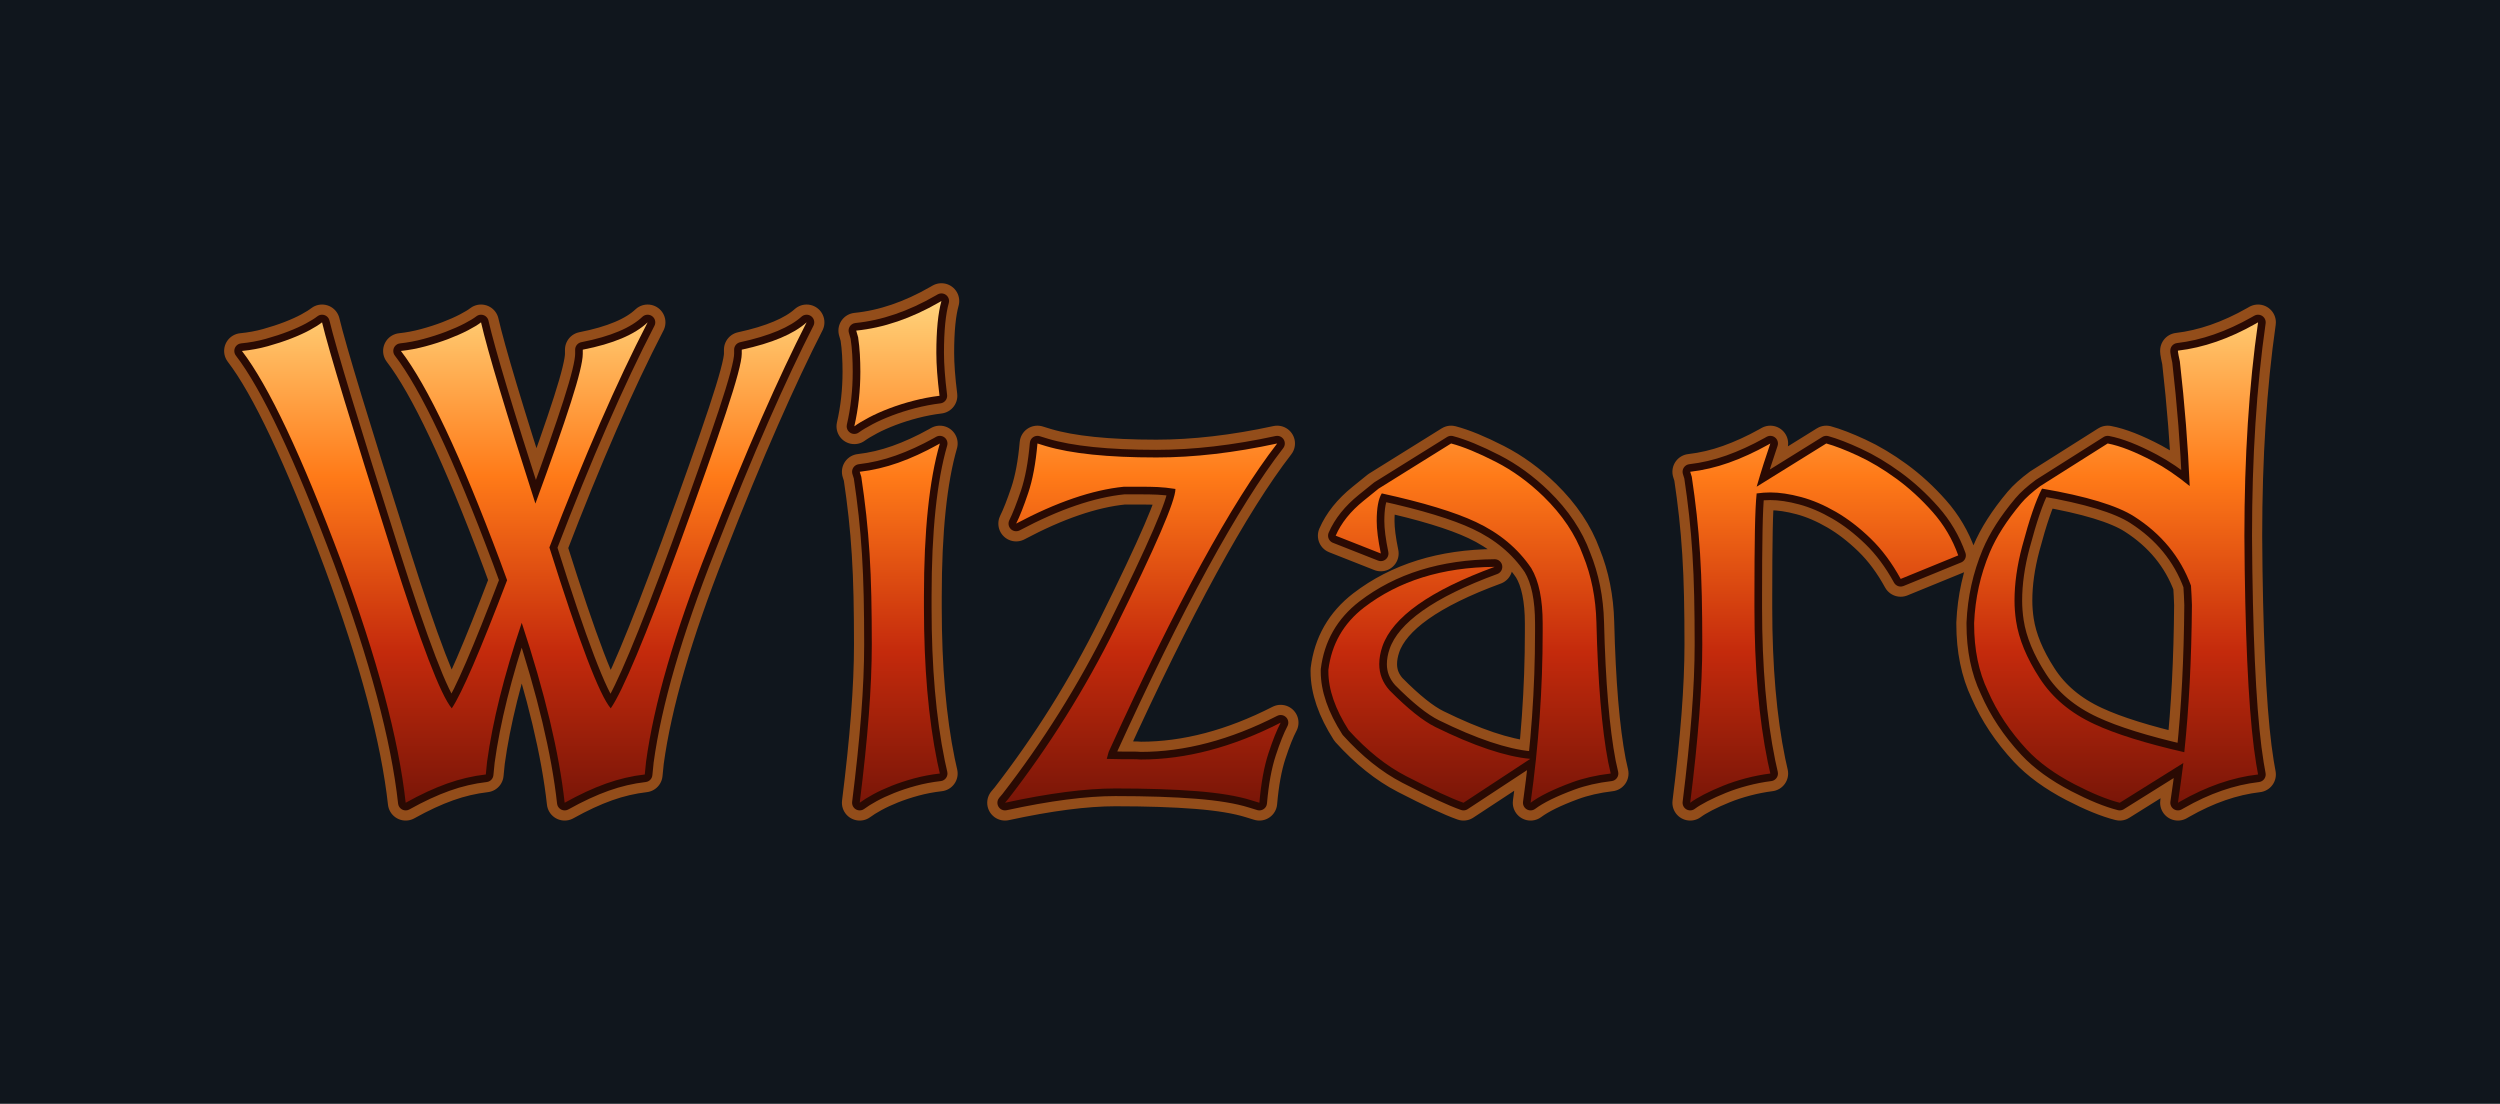
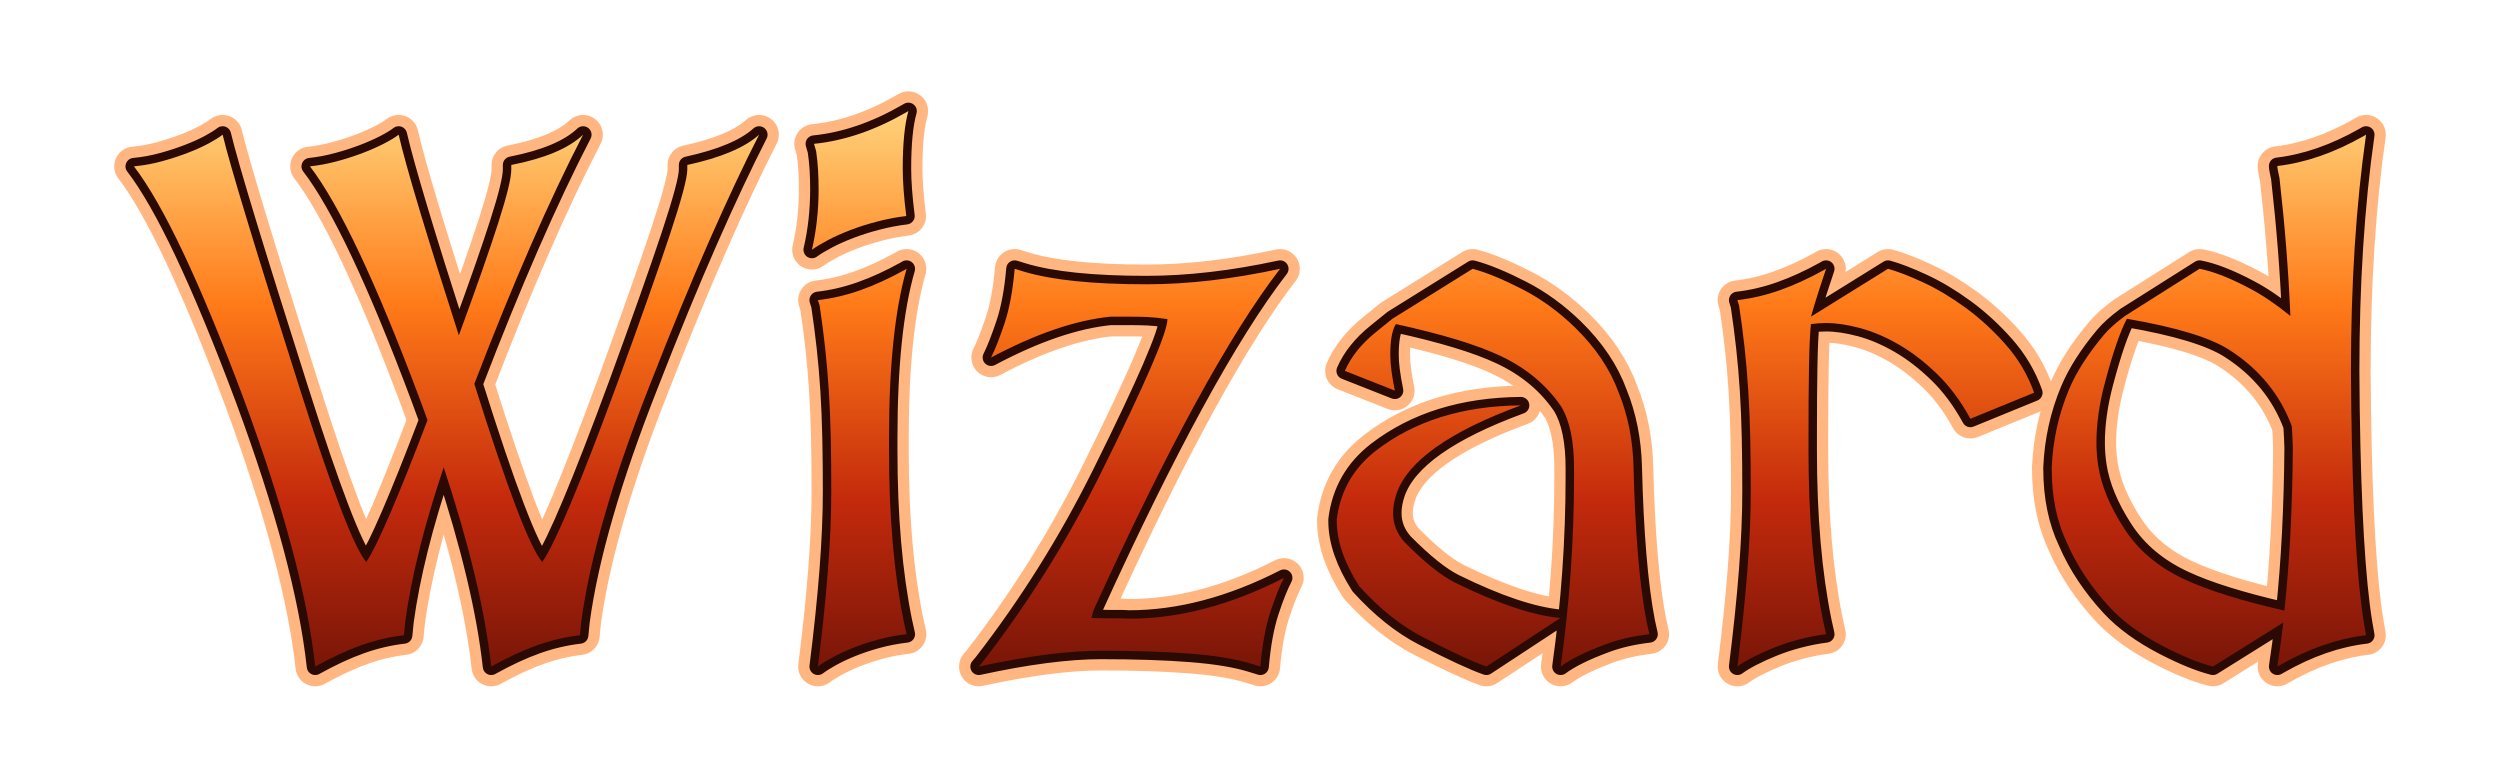
- <svg xmlns="http://www.w3.org/2000/svg" width="982.855" height="433.95" viewBox="0 0 982.855 433.95">
+ <svg xmlns="http://www.w3.org/2000/svg" width="887.74" height="276.15" viewBox="0 0 887.74 276.15">
  <defs>
    <linearGradient id="lava" x1="0" y1="0" x2="0" y2="1">
      <stop offset="0" stop-color="#FFD27A" />
      <stop offset="0.35" stop-color="#FF7A18" />
      <stop offset="0.7" stop-color="#C42A0C" />
      <stop offset="1" stop-color="#7A1608" />
    </linearGradient>
  </defs>
-   <rect x="0" y="0" width="982.855" height="433.95" fill="#10161d" />
-   <g transform="translate(95.115,118.35)">
+   <g transform="translate(47.558,39.45)">
    <path d="M0 19.625Q5.25 19.125 10.188 17.75Q15.125 16.375 19.312 14.75Q23.5 13.125 26.625 11.438Q29.75 9.75 31.5 8.375Q35.375 24.625 58.875 98.5Q76 152.5 82.5 160.125Q88.375 151.375 104.25 109.75L101.5 102.25Q78.25 40.125 62.5 19.625Q67.25 19.125 72.125 17.812Q77 16.5 81.25 14.875Q85.5 13.25 88.875 11.5Q92.25 9.75 94 8.375Q97.875 25.25 115.375 79.625Q124.625 54.5 129.313 39.875Q134 25.25 134 20.75L134 19.125Q151.875 15.625 159.5 8.375Q141.5 43.125 120.875 96.875Q138.375 152.5 145 160.125Q152 150 171.75 96.375Q184 62.875 190.25 44.062Q196.5 25.25 196.5 20.75L196.5 19.125Q214.375 15.25 222 8.375Q214 24 204.313 46Q194.625 68 183.25 97.125Q163.5 147.125 158.875 181.125L158.375 186.125Q150.75 187 143.188 189.688Q135.625 192.375 126.875 197.25Q123.625 167.75 110 126.5Q104.75 142.125 101.375 155.688Q98 169.25 96.375 181.125L95.875 186.125Q88.25 187 80.688 189.688Q73.125 192.375 64.375 197.25Q60.25 159.625 39 102.25Q15.75 40.125 0 19.625ZM240.75 49.25Q243.125 39 243.125 27.75Q243.125 24.375 242.938 21Q242.75 17.625 242.25 14.25L241.5 11.625Q257.625 10 274.125 0.5L275 0Q273 7.125 273 20.375Q273 23.875 273.313 28.062Q273.625 32.25 274.25 37.25Q269.125 37.875 264.063 39.188Q259 40.5 254.563 42.188Q250.125 43.875 246.563 45.75Q243 47.625 240.75 49.25ZM242.875 197.25Q245.25 178.375 246.438 162.938Q247.625 147.5 247.625 135Q247.625 124.875 247.438 116.063Q247.25 107.25 246.75 99.312Q246.25 91.375 245.438 84Q244.625 76.625 243.5 69.125L242.875 67.125Q250.5 66.25 258.063 63.562Q265.625 60.875 273.5 56.5L274.375 56Q268.125 77.625 268.125 116.125L268.125 120.5Q268.125 155.625 273.375 181.25L274.375 185.75Q269 186.375 264.188 187.688Q259.375 189 255.313 190.625Q251.25 192.25 248.063 194Q244.875 195.75 242.875 197.25ZM300 197.25L301.375 195.625Q313.375 180.125 323.875 163.375Q334.375 146.625 343.5 128.25Q367 80.875 367 73.875Q363 73.25 360 73.125Q357 73 353.563 73Q350.125 73 346.75 73Q328.125 74.875 304.375 87.5Q306.5 83.25 309.125 75.438Q311.75 67.625 312.75 56L316 57Q331 61.5 359.5 61.5Q381.625 61.5 407 56Q380.125 90.75 340.75 177.25L340 180Q344.125 180.125 346.063 180.125Q348 180.125 349.938 180.125Q351.875 180.125 353.375 180.25Q380 180.25 408.375 165.75Q406.125 170 403.563 177.813Q401 185.625 400 197.25L396.75 196.25Q388.75 193.75 375.375 192.688Q362 191.625 343.375 191.625Q325.875 191.625 300 197.25ZM430 92.25Q433.25 84.75 441 78.5L446.875 73.75L475.375 56Q482.5 57.875 493 63.25Q503 68.375 511.75 76.875Q522.75 87.625 527.25 100Q532.125 112 532.5 126.25Q533.375 161.75 537.125 181.25L538.125 185.75Q529.625 186.75 522.875 189.25Q512 193.25 506.625 197.25Q511.375 163.5 511.375 130.125Q511.375 128.5 511.375 126.75Q511.375 112.5 506.875 105Q499 93.375 485.125 86.875Q472.625 81 448.125 75.625Q446.125 78.75 446.125 86.5Q446.125 91.375 447.75 99.25L430 92.25ZM480.25 197.25Q473.125 194.75 457.625 186.75Q446 180.75 435.125 168.75Q427.125 156.25 427.125 145.625Q427.125 145.375 427.125 145Q429 129.875 441.125 120.5Q461.625 104.75 492.5 104.5Q454.375 118.5 448.375 135.75Q447.125 139.375 447.125 142.75Q447.125 148.5 451.125 153Q461.875 163.875 469.25 167.5Q491.875 178.625 506.5 180L480.25 197.25ZM569.375 197.25Q571.75 178.375 572.938 162.938Q574.125 147.5 574.125 135Q574.125 124.875 573.938 116.063Q573.75 107.25 573.25 99.312Q572.75 91.375 571.938 84Q571.125 76.625 570 69.125L569.375 67.125Q577 66.25 584.563 63.562Q592.125 60.875 600 56.5L600.875 56Q599.625 59.625 598.25 63.938Q596.875 68.25 595.5 73L622.875 56Q627.875 57.375 635.313 60.812Q642.75 64.25 650.375 69.812Q658 75.375 664.688 82.938Q671.375 90.5 674.75 100L652.125 109.25Q647 99.875 640.375 93.438Q633.75 87 626.75 82.938Q619.75 78.875 613 77.062Q606.25 75.25 600.875 75.25Q598.25 75.25 595.625 75.625L595.5 75.625Q595 80.25 594.813 90.312Q594.625 100.375 594.625 116.125L594.625 120.5Q594.625 155.625 599.875 181.25L600.875 185.75Q596 186.375 591.25 187.625Q586.5 188.875 582.313 190.563Q578.125 192.25 574.75 194Q571.375 195.75 569.375 197.25ZM766.25 111.875Q760 95 744 84.75Q733.875 78.25 707.75 73.75L707.625 73.875Q704.125 80.5 699.875 96.5Q696.875 107.75 696.875 117.75Q696.875 121.75 697.5 125.875Q699.125 136.5 706.75 148.25Q714.25 159.875 728.375 166.375Q740.75 172.125 763.625 177.375Q766.375 151.625 766.625 119.5Q766.5 115.625 766.25 111.875ZM792.625 8.375Q787.25 45.875 787.25 92.375Q787.25 97 787.375 105.875Q788.125 159 791.875 181.875L792.625 186.125Q777.5 187.875 762 196.75L761.125 197.25Q762.25 189.75 763.25 181.625L738.25 197.25Q730.875 195.375 720.5 190Q708.75 183.875 701.75 176.375Q691.75 165.625 686.375 153.25Q681 142 681 127Q681 126.5 681 126.5Q681.625 112 687.125 98.875Q691 89.625 699.5 79.5Q702.125 76.375 707 72.75L733.5 56Q740.75 57.375 751.375 63Q758.25 66.625 765.75 72.75Q764.75 49 761.875 23.75L761.375 21.375L761.125 19.875L761.125 19.5Q776.125 17.75 791.75 8.875L792.625 8.375Z" fill="none" stroke="#FF7A18" stroke-width="14" stroke-linejoin="round" stroke-opacity="0.55" />
    <path d="M0 19.625Q5.25 19.125 10.188 17.75Q15.125 16.375 19.312 14.75Q23.5 13.125 26.625 11.438Q29.75 9.75 31.5 8.375Q35.375 24.625 58.875 98.5Q76 152.5 82.5 160.125Q88.375 151.375 104.25 109.75L101.5 102.25Q78.25 40.125 62.5 19.625Q67.25 19.125 72.125 17.812Q77 16.5 81.25 14.875Q85.5 13.25 88.875 11.5Q92.25 9.75 94 8.375Q97.875 25.25 115.375 79.625Q124.625 54.5 129.313 39.875Q134 25.25 134 20.75L134 19.125Q151.875 15.625 159.5 8.375Q141.5 43.125 120.875 96.875Q138.375 152.5 145 160.125Q152 150 171.75 96.375Q184 62.875 190.25 44.062Q196.5 25.25 196.5 20.75L196.5 19.125Q214.375 15.25 222 8.375Q214 24 204.313 46Q194.625 68 183.25 97.125Q163.5 147.125 158.875 181.125L158.375 186.125Q150.75 187 143.188 189.688Q135.625 192.375 126.875 197.25Q123.625 167.75 110 126.5Q104.75 142.125 101.375 155.688Q98 169.25 96.375 181.125L95.875 186.125Q88.25 187 80.688 189.688Q73.125 192.375 64.375 197.25Q60.25 159.625 39 102.25Q15.75 40.125 0 19.625ZM240.75 49.25Q243.125 39 243.125 27.75Q243.125 24.375 242.938 21Q242.75 17.625 242.25 14.25L241.5 11.625Q257.625 10 274.125 0.5L275 0Q273 7.125 273 20.375Q273 23.875 273.313 28.062Q273.625 32.25 274.25 37.25Q269.125 37.875 264.063 39.188Q259 40.5 254.563 42.188Q250.125 43.875 246.563 45.75Q243 47.625 240.75 49.25ZM242.875 197.25Q245.25 178.375 246.438 162.938Q247.625 147.5 247.625 135Q247.625 124.875 247.438 116.063Q247.25 107.25 246.75 99.312Q246.25 91.375 245.438 84Q244.625 76.625 243.5 69.125L242.875 67.125Q250.5 66.25 258.063 63.562Q265.625 60.875 273.5 56.5L274.375 56Q268.125 77.625 268.125 116.125L268.125 120.5Q268.125 155.625 273.375 181.25L274.375 185.75Q269 186.375 264.188 187.688Q259.375 189 255.313 190.625Q251.25 192.25 248.063 194Q244.875 195.75 242.875 197.25ZM300 197.25L301.375 195.625Q313.375 180.125 323.875 163.375Q334.375 146.625 343.5 128.25Q367 80.875 367 73.875Q363 73.25 360 73.125Q357 73 353.563 73Q350.125 73 346.75 73Q328.125 74.875 304.375 87.5Q306.5 83.25 309.125 75.438Q311.75 67.625 312.75 56L316 57Q331 61.5 359.5 61.5Q381.625 61.5 407 56Q380.125 90.75 340.75 177.25L340 180Q344.125 180.125 346.063 180.125Q348 180.125 349.938 180.125Q351.875 180.125 353.375 180.25Q380 180.25 408.375 165.75Q406.125 170 403.563 177.813Q401 185.625 400 197.25L396.75 196.25Q388.75 193.75 375.375 192.688Q362 191.625 343.375 191.625Q325.875 191.625 300 197.25ZM430 92.25Q433.25 84.75 441 78.5L446.875 73.75L475.375 56Q482.5 57.875 493 63.25Q503 68.375 511.75 76.875Q522.75 87.625 527.25 100Q532.125 112 532.5 126.25Q533.375 161.75 537.125 181.25L538.125 185.75Q529.625 186.75 522.875 189.25Q512 193.25 506.625 197.25Q511.375 163.5 511.375 130.125Q511.375 128.5 511.375 126.75Q511.375 112.5 506.875 105Q499 93.375 485.125 86.875Q472.625 81 448.125 75.625Q446.125 78.75 446.125 86.5Q446.125 91.375 447.75 99.25L430 92.25ZM480.25 197.25Q473.125 194.75 457.625 186.75Q446 180.75 435.125 168.75Q427.125 156.25 427.125 145.625Q427.125 145.375 427.125 145Q429 129.875 441.125 120.5Q461.625 104.75 492.5 104.5Q454.375 118.5 448.375 135.75Q447.125 139.375 447.125 142.75Q447.125 148.5 451.125 153Q461.875 163.875 469.25 167.5Q491.875 178.625 506.5 180L480.25 197.25ZM569.375 197.25Q571.75 178.375 572.938 162.938Q574.125 147.5 574.125 135Q574.125 124.875 573.938 116.063Q573.75 107.25 573.25 99.312Q572.75 91.375 571.938 84Q571.125 76.625 570 69.125L569.375 67.125Q577 66.25 584.563 63.562Q592.125 60.875 600 56.5L600.875 56Q599.625 59.625 598.25 63.938Q596.875 68.25 595.5 73L622.875 56Q627.875 57.375 635.313 60.812Q642.75 64.25 650.375 69.812Q658 75.375 664.688 82.938Q671.375 90.5 674.75 100L652.125 109.25Q647 99.875 640.375 93.438Q633.75 87 626.75 82.938Q619.75 78.875 613 77.062Q606.25 75.25 600.875 75.25Q598.25 75.25 595.625 75.625L595.5 75.625Q595 80.25 594.813 90.312Q594.625 100.375 594.625 116.125L594.625 120.5Q594.625 155.625 599.875 181.25L600.875 185.75Q596 186.375 591.25 187.625Q586.5 188.875 582.313 190.563Q578.125 192.25 574.75 194Q571.375 195.75 569.375 197.25ZM766.25 111.875Q760 95 744 84.75Q733.875 78.25 707.75 73.75L707.625 73.875Q704.125 80.5 699.875 96.5Q696.875 107.75 696.875 117.75Q696.875 121.75 697.5 125.875Q699.125 136.5 706.75 148.25Q714.25 159.875 728.375 166.375Q740.75 172.125 763.625 177.375Q766.375 151.625 766.625 119.5Q766.5 115.625 766.25 111.875ZM792.625 8.375Q787.25 45.875 787.25 92.375Q787.25 97 787.375 105.875Q788.125 159 791.875 181.875L792.625 186.125Q777.5 187.875 762 196.75L761.125 197.25Q762.25 189.75 763.25 181.625L738.25 197.25Q730.875 195.375 720.5 190Q708.75 183.875 701.75 176.375Q691.75 165.625 686.375 153.25Q681 142 681 127Q681 126.5 681 126.5Q681.625 112 687.125 98.875Q691 89.625 699.5 79.5Q702.125 76.375 707 72.75L733.5 56Q740.75 57.375 751.375 63Q758.25 66.625 765.75 72.75Q764.75 49 761.875 23.75L761.375 21.375L761.125 19.875L761.125 19.5Q776.125 17.75 791.75 8.875L792.625 8.375Z" fill="none" stroke="#2A0A03" stroke-width="6" stroke-linejoin="round" />
    <path d="M0 19.625Q5.25 19.125 10.188 17.75Q15.125 16.375 19.312 14.75Q23.5 13.125 26.625 11.438Q29.75 9.75 31.5 8.375Q35.375 24.625 58.875 98.5Q76 152.5 82.5 160.125Q88.375 151.375 104.25 109.75L101.5 102.25Q78.25 40.125 62.5 19.625Q67.25 19.125 72.125 17.812Q77 16.5 81.25 14.875Q85.5 13.25 88.875 11.5Q92.25 9.75 94 8.375Q97.875 25.25 115.375 79.625Q124.625 54.5 129.313 39.875Q134 25.25 134 20.75L134 19.125Q151.875 15.625 159.5 8.375Q141.5 43.125 120.875 96.875Q138.375 152.5 145 160.125Q152 150 171.75 96.375Q184 62.875 190.25 44.062Q196.5 25.25 196.5 20.75L196.5 19.125Q214.375 15.25 222 8.375Q214 24 204.313 46Q194.625 68 183.25 97.125Q163.5 147.125 158.875 181.125L158.375 186.125Q150.75 187 143.188 189.688Q135.625 192.375 126.875 197.25Q123.625 167.75 110 126.5Q104.75 142.125 101.375 155.688Q98 169.25 96.375 181.125L95.875 186.125Q88.25 187 80.688 189.688Q73.125 192.375 64.375 197.25Q60.25 159.625 39 102.25Q15.75 40.125 0 19.625ZM240.75 49.25Q243.125 39 243.125 27.75Q243.125 24.375 242.938 21Q242.75 17.625 242.25 14.25L241.5 11.625Q257.625 10 274.125 0.5L275 0Q273 7.125 273 20.375Q273 23.875 273.313 28.062Q273.625 32.25 274.25 37.25Q269.125 37.875 264.063 39.188Q259 40.5 254.563 42.188Q250.125 43.875 246.563 45.75Q243 47.625 240.75 49.25ZM242.875 197.25Q245.25 178.375 246.438 162.938Q247.625 147.5 247.625 135Q247.625 124.875 247.438 116.063Q247.25 107.25 246.75 99.312Q246.25 91.375 245.438 84Q244.625 76.625 243.5 69.125L242.875 67.125Q250.5 66.25 258.063 63.562Q265.625 60.875 273.5 56.5L274.375 56Q268.125 77.625 268.125 116.125L268.125 120.5Q268.125 155.625 273.375 181.25L274.375 185.75Q269 186.375 264.188 187.688Q259.375 189 255.313 190.625Q251.25 192.25 248.063 194Q244.875 195.75 242.875 197.25ZM300 197.25L301.375 195.625Q313.375 180.125 323.875 163.375Q334.375 146.625 343.5 128.25Q367 80.875 367 73.875Q363 73.25 360 73.125Q357 73 353.563 73Q350.125 73 346.75 73Q328.125 74.875 304.375 87.5Q306.5 83.25 309.125 75.438Q311.75 67.625 312.75 56L316 57Q331 61.5 359.5 61.5Q381.625 61.5 407 56Q380.125 90.75 340.75 177.25L340 180Q344.125 180.125 346.063 180.125Q348 180.125 349.938 180.125Q351.875 180.125 353.375 180.25Q380 180.25 408.375 165.75Q406.125 170 403.563 177.813Q401 185.625 400 197.25L396.75 196.25Q388.75 193.75 375.375 192.688Q362 191.625 343.375 191.625Q325.875 191.625 300 197.25ZM430 92.25Q433.25 84.75 441 78.5L446.875 73.75L475.375 56Q482.5 57.875 493 63.25Q503 68.375 511.75 76.875Q522.75 87.625 527.25 100Q532.125 112 532.5 126.25Q533.375 161.75 537.125 181.25L538.125 185.75Q529.625 186.75 522.875 189.25Q512 193.25 506.625 197.25Q511.375 163.5 511.375 130.125Q511.375 128.5 511.375 126.75Q511.375 112.5 506.875 105Q499 93.375 485.125 86.875Q472.625 81 448.125 75.625Q446.125 78.75 446.125 86.5Q446.125 91.375 447.75 99.25L430 92.25ZM480.25 197.25Q473.125 194.75 457.625 186.75Q446 180.75 435.125 168.75Q427.125 156.25 427.125 145.625Q427.125 145.375 427.125 145Q429 129.875 441.125 120.5Q461.625 104.75 492.5 104.5Q454.375 118.5 448.375 135.75Q447.125 139.375 447.125 142.75Q447.125 148.5 451.125 153Q461.875 163.875 469.25 167.5Q491.875 178.625 506.5 180L480.25 197.25ZM569.375 197.25Q571.75 178.375 572.938 162.938Q574.125 147.5 574.125 135Q574.125 124.875 573.938 116.063Q573.75 107.25 573.25 99.312Q572.75 91.375 571.938 84Q571.125 76.625 570 69.125L569.375 67.125Q577 66.25 584.563 63.562Q592.125 60.875 600 56.5L600.875 56Q599.625 59.625 598.25 63.938Q596.875 68.25 595.5 73L622.875 56Q627.875 57.375 635.313 60.812Q642.75 64.25 650.375 69.812Q658 75.375 664.688 82.938Q671.375 90.5 674.75 100L652.125 109.25Q647 99.875 640.375 93.438Q633.75 87 626.75 82.938Q619.75 78.875 613 77.062Q606.25 75.25 600.875 75.25Q598.25 75.25 595.625 75.625L595.5 75.625Q595 80.25 594.813 90.312Q594.625 100.375 594.625 116.125L594.625 120.5Q594.625 155.625 599.875 181.25L600.875 185.75Q596 186.375 591.25 187.625Q586.5 188.875 582.313 190.563Q578.125 192.25 574.75 194Q571.375 195.75 569.375 197.25ZM766.25 111.875Q760 95 744 84.75Q733.875 78.25 707.75 73.75L707.625 73.875Q704.125 80.5 699.875 96.5Q696.875 107.75 696.875 117.75Q696.875 121.75 697.5 125.875Q699.125 136.5 706.75 148.25Q714.25 159.875 728.375 166.375Q740.75 172.125 763.625 177.375Q766.375 151.625 766.625 119.5Q766.5 115.625 766.25 111.875ZM792.625 8.375Q787.25 45.875 787.25 92.375Q787.25 97 787.375 105.875Q788.125 159 791.875 181.875L792.625 186.125Q777.5 187.875 762 196.75L761.125 197.25Q762.25 189.75 763.25 181.625L738.25 197.25Q730.875 195.375 720.5 190Q708.75 183.875 701.75 176.375Q691.75 165.625 686.375 153.25Q681 142 681 127Q681 126.5 681 126.5Q681.625 112 687.125 98.875Q691 89.625 699.5 79.5Q702.125 76.375 707 72.75L733.5 56Q740.75 57.375 751.375 63Q758.25 66.625 765.75 72.75Q764.75 49 761.875 23.75L761.375 21.375L761.125 19.875L761.125 19.5Q776.125 17.75 791.75 8.875L792.625 8.375Z" fill="url(#lava)" />
  </g>
</svg>
